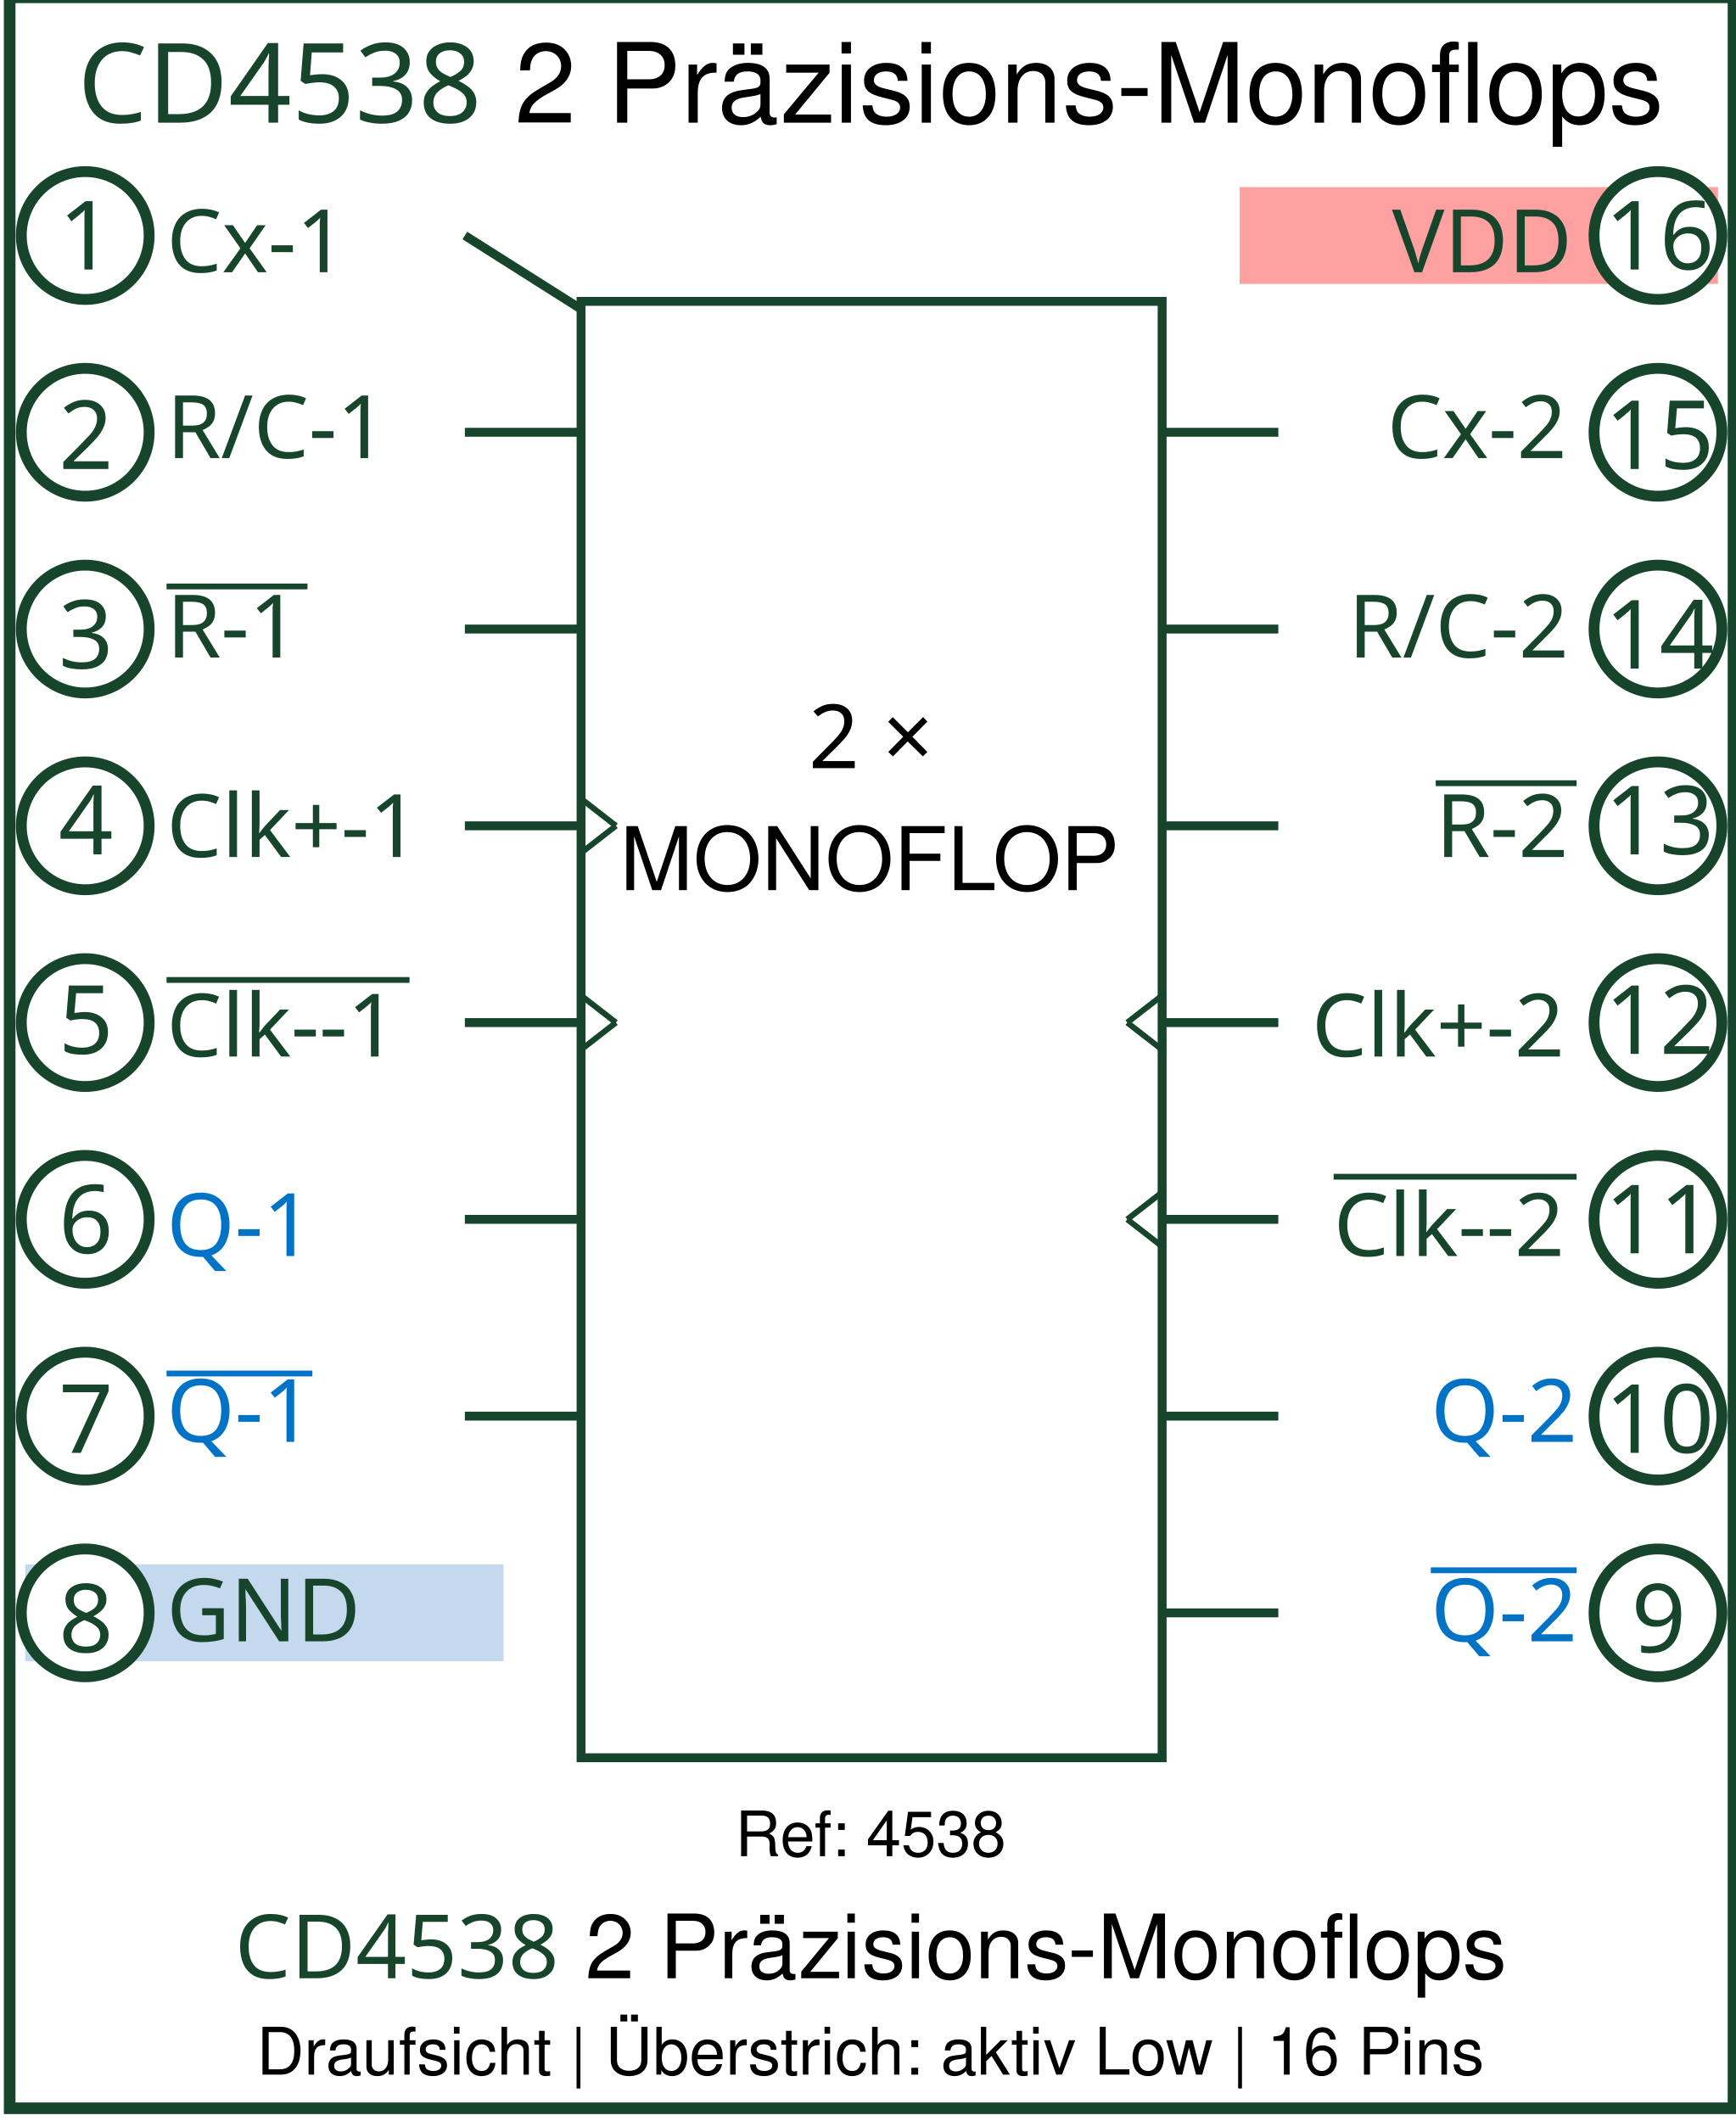
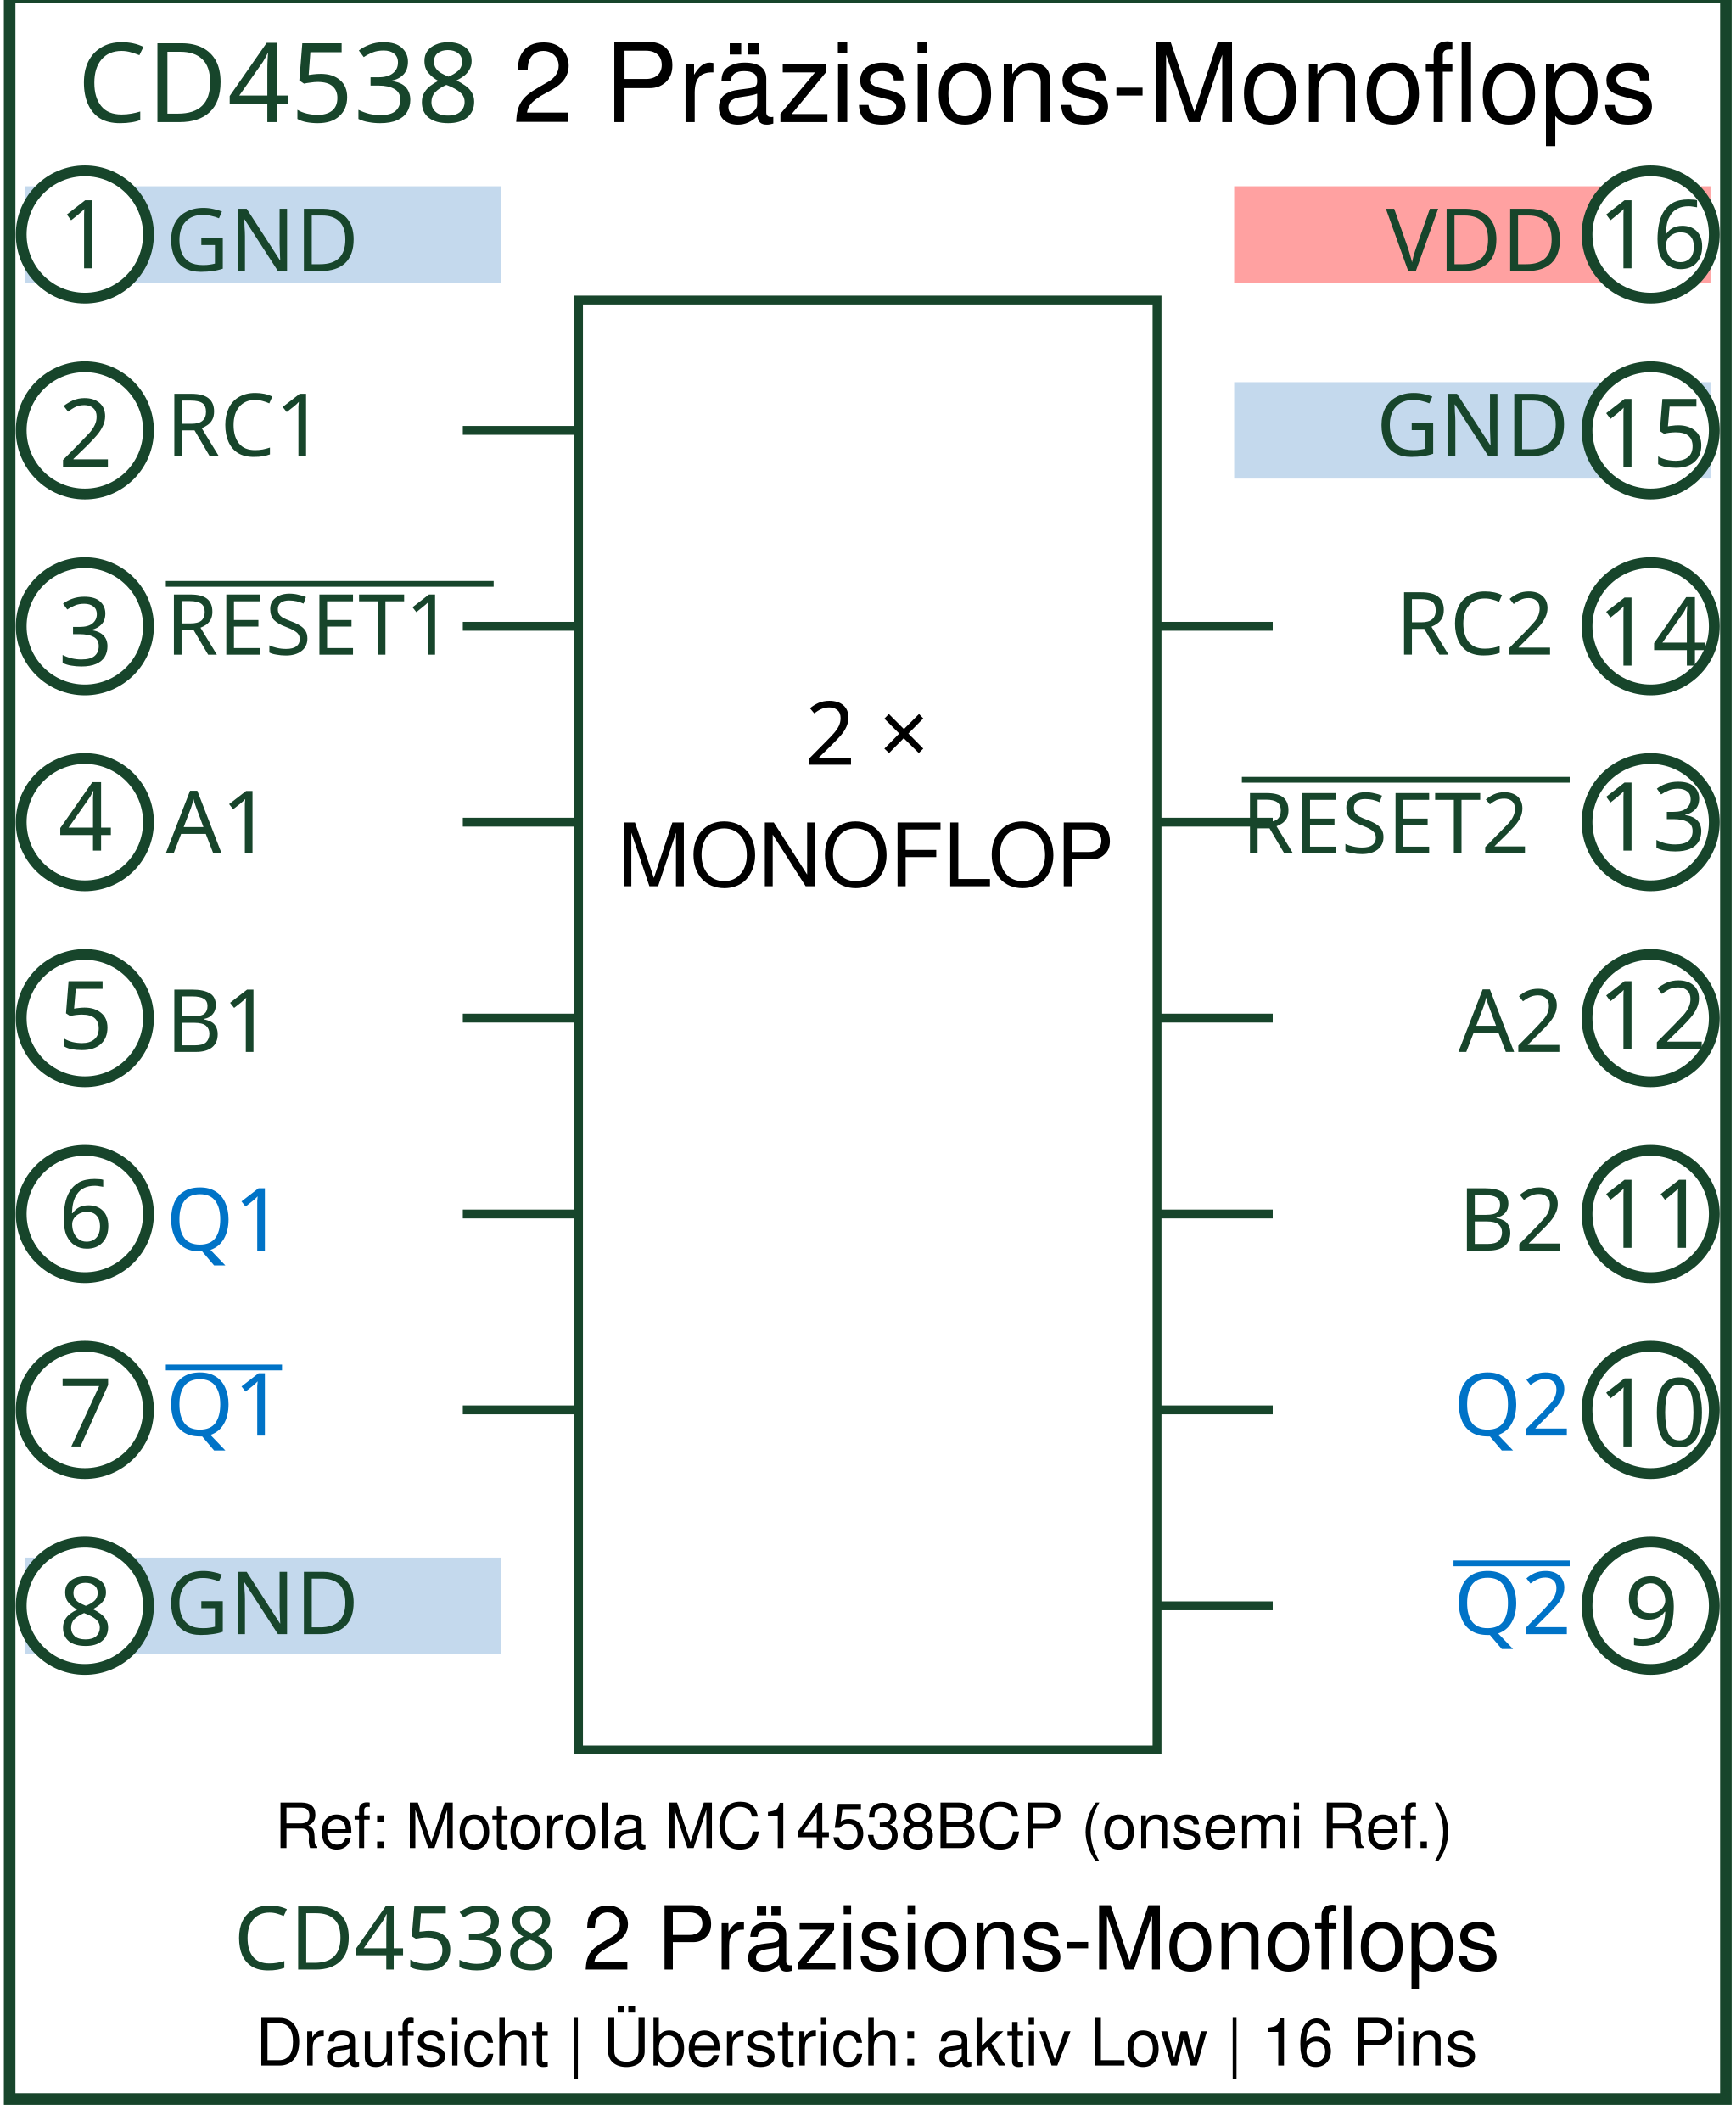
- <svg xmlns="http://www.w3.org/2000/svg" width="45mm" height="55mm" preserveAspectRatio="xMinYMin meet" viewBox="0 0 127 155" version="1.0" fill-rule="evenodd">
+ <svg xmlns="http://www.w3.org/2000/svg" width="45mm" height="55mm" preserveAspectRatio="xMinYMin meet" viewBox="0 0 127.559 155.906" version="1.0" fill-rule="evenodd">
  <clipPath id="clip">
    <rect x="0" y="0" width="127.559" height="155.906" />
  </clipPath>
  <g id="group" transform="scale(1,-1) translate(0,-155)" style="clip-path: url(#clip)">
    <g transform="">
      <rect x="0.709" y="0.709" width="126.142" height="154.488" style="stroke: rgb(9%,27%,17%); stroke-linecap: butt; stroke-width: 0.85; fill: rgb(100%,100%,100%); fill-rule: evenodd;" />
      <text x="5.669" y="146.976" style="font-family: Helvetica-Bold; font-size: 8.106px;fill: rgb(9%,27%,17%); stroke:none;" transform="translate(0,293) scale(1,-1)">CD4538</text>
      <text x="37.655" y="146.976" style="font-family: Helvetica; font-size: 8.106px;fill: rgb(0%,0%,0%); stroke:none;" transform="translate(0,293) scale(1,-1)">2 Präzisions-Monoflops</text>
      <rect x="42.52" y="26.362" width="42.52" height="106.583" style="stroke: rgb(9%,27%,17%); stroke-linecap: butt; stroke-width: 0.652; fill: none; fill-rule: evenodd;" />
      <text x="59.171" y="99.213" style="font-family: Helvetica-Bold; font-size: 6.5px;fill: rgb(0%,0%,0%); stroke:none;" transform="translate(0,198) scale(1,-1)">2 ×</text>
      <text x="45.354" y="90.142" style="font-family: Helvetica; font-size: 6.439px;fill: rgb(0%,0%,0%); stroke:none;" transform="translate(0,180) scale(1,-1)">MONOFLOP</text>
-       <path d="M 34.016,137.764 L 42.52,132.378 Z" style="stroke: rgb(9%,27%,17%); stroke-linecap: butt; stroke-width: 0.652;" />
      <path d="M 34.016,123.364 L 42.52,123.364 Z" style="stroke: rgb(9%,27%,17%); stroke-linecap: butt; stroke-width: 0.652;" />
      <path d="M 34.016,108.964 L 42.52,108.964 Z" style="stroke: rgb(9%,27%,17%); stroke-linecap: butt; stroke-width: 0.652;" />
      <path d="M 34.016,94.564 L 42.52,94.564 Z" style="stroke: rgb(9%,27%,17%); stroke-linecap: butt; stroke-width: 0.652;" />
-       <path d="M 42.52,96.548 L 45.071,94.564 Z" style="stroke: rgb(9%,27%,17%); stroke-linecap: butt; stroke-width: 0.425;" />
-       <path d="M 45.071,94.564 L 42.52,92.58 Z" style="stroke: rgb(9%,27%,17%); stroke-linecap: butt; stroke-width: 0.425;" />
      <path d="M 34.016,80.164 L 42.52,80.164 Z" style="stroke: rgb(9%,27%,17%); stroke-linecap: butt; stroke-width: 0.652;" />
-       <path d="M 42.52,82.148 L 45.071,80.164 Z" style="stroke: rgb(9%,27%,17%); stroke-linecap: butt; stroke-width: 0.425;" />
-       <path d="M 45.071,80.164 L 42.52,78.18 Z" style="stroke: rgb(9%,27%,17%); stroke-linecap: butt; stroke-width: 0.425;" />
      <path d="M 34.016,65.764 L 42.52,65.764 Z" style="stroke: rgb(9%,27%,17%); stroke-linecap: butt; stroke-width: 0.652;" />
      <path d="M 34.016,51.364 L 42.52,51.364 Z" style="stroke: rgb(9%,27%,17%); stroke-linecap: butt; stroke-width: 0.652;" />
      <path d="M 93.543,36.964 L 85.039,36.964 Z" style="stroke: rgb(9%,27%,17%); stroke-linecap: butt; stroke-width: 0.652;" />
      <path d="M 93.543,51.364 L 85.039,51.364 Z" style="stroke: rgb(9%,27%,17%); stroke-linecap: butt; stroke-width: 0.652;" />
      <path d="M 93.543,65.764 L 85.039,65.764 Z" style="stroke: rgb(9%,27%,17%); stroke-linecap: butt; stroke-width: 0.652;" />
-       <path d="M 85.039,67.748 L 82.488,65.764 Z" style="stroke: rgb(9%,27%,17%); stroke-linecap: butt; stroke-width: 0.425;" />
-       <path d="M 82.488,65.764 L 85.039,63.78 Z" style="stroke: rgb(9%,27%,17%); stroke-linecap: butt; stroke-width: 0.425;" />
      <path d="M 93.543,80.164 L 85.039,80.164 Z" style="stroke: rgb(9%,27%,17%); stroke-linecap: butt; stroke-width: 0.652;" />
-       <path d="M 85.039,82.148 L 82.488,80.164 Z" style="stroke: rgb(9%,27%,17%); stroke-linecap: butt; stroke-width: 0.425;" />
-       <path d="M 82.488,80.164 L 85.039,78.18 Z" style="stroke: rgb(9%,27%,17%); stroke-linecap: butt; stroke-width: 0.425;" />
      <path d="M 93.543,94.564 L 85.039,94.564 Z" style="stroke: rgb(9%,27%,17%); stroke-linecap: butt; stroke-width: 0.652;" />
      <path d="M 93.543,108.964 L 85.039,108.964 Z" style="stroke: rgb(9%,27%,17%); stroke-linecap: butt; stroke-width: 0.652;" />
-       <path d="M 93.543,123.364 L 85.039,123.364 Z" style="stroke: rgb(9%,27%,17%); stroke-linecap: butt; stroke-width: 0.652;" />
+       <rect x="1.843" y="134.22" width="35.008" height="7.087" style="stroke: none; stroke-linecap: butt; stroke-width: 0.652; fill: rgb(77%,85%,93%); fill-rule: evenodd;" />
      <circle cx="6.236" cy="137.764" r="4.677" style="stroke: rgb(9%,27%,17%); stroke-linecap: butt; stroke-width: 0.794; fill: rgb(100%,100%,100%); fill-rule: evenodd;" />
      <text x="4.29" y="135.723" style="font-family: Helvetica-Bold; font-size: 7px;fill: rgb(9%,27%,17%); stroke:none;" transform="translate(0,271) scale(1,-1)">1</text>
-       <text x="12.189" y="135.921" style="font-family: Helvetica-Bold; font-size: 6.4px;fill: rgb(9%,27%,17%); stroke:none;" transform="translate(0,271) scale(1,-1)">Cx-1</text>
+       <text x="12.189" y="135.921" style="font-family: Helvetica-Bold; font-size: 6.4px;fill: rgb(9%,27%,17%); stroke:none;" transform="translate(0,271) scale(1,-1)">GND</text>
      <circle cx="6.236" cy="123.364" r="4.677" style="stroke: rgb(9%,27%,17%); stroke-linecap: butt; stroke-width: 0.794; fill: rgb(100%,100%,100%); fill-rule: evenodd;" />
      <text x="4.29" y="121.323" style="font-family: Helvetica-Bold; font-size: 7px;fill: rgb(9%,27%,17%); stroke:none;" transform="translate(0,242) scale(1,-1)">2</text>
-       <text x="12.189" y="121.521" style="font-family: Helvetica-Bold; font-size: 6.4px;fill: rgb(9%,27%,17%); stroke:none;" transform="translate(0,243) scale(1,-1)">R/C-1</text>
+       <text x="12.189" y="121.521" style="font-family: Helvetica-Bold; font-size: 6.4px;fill: rgb(9%,27%,17%); stroke:none;" transform="translate(0,243) scale(1,-1)">RC1</text>
      <circle cx="6.236" cy="108.964" r="4.677" style="stroke: rgb(9%,27%,17%); stroke-linecap: butt; stroke-width: 0.794; fill: rgb(100%,100%,100%); fill-rule: evenodd;" />
      <text x="4.29" y="106.923" style="font-family: Helvetica-Bold; font-size: 7px;fill: rgb(9%,27%,17%); stroke:none;" transform="translate(0,213) scale(1,-1)">3</text>
-       <text x="12.189" y="107.121" style="font-family: Helvetica-Bold; font-size: 6.4px;fill: rgb(9%,27%,17%); stroke:none;" transform="translate(0,214) scale(1,-1)">R-1</text>
-       <path d="M 12.189,112.082 L 22.499,112.082 Z" style="stroke: rgb(9%,27%,17%); stroke-linecap: butt; stroke-width: 0.425;" />
+       <text x="12.189" y="107.121" style="font-family: Helvetica-Bold; font-size: 6.194px;fill: rgb(9%,27%,17%); stroke:none;" transform="translate(0,214) scale(1,-1)">RESET1</text>
+       <path d="M 12.189,112.082 L 36.283,112.082 Z" style="stroke: rgb(9%,27%,17%); stroke-linecap: butt; stroke-width: 0.425;" />
      <circle cx="6.236" cy="94.564" r="4.677" style="stroke: rgb(9%,27%,17%); stroke-linecap: butt; stroke-width: 0.794; fill: rgb(100%,100%,100%); fill-rule: evenodd;" />
      <text x="4.29" y="92.523" style="font-family: Helvetica-Bold; font-size: 7px;fill: rgb(9%,27%,17%); stroke:none;" transform="translate(0,185) scale(1,-1)">4</text>
-       <text x="12.189" y="92.721" style="font-family: Helvetica-Bold; font-size: 6.4px;fill: rgb(9%,27%,17%); stroke:none;" transform="translate(0,185) scale(1,-1)">Clk+-1</text>
+       <text x="12.189" y="92.721" style="font-family: Helvetica-Bold; font-size: 6.4px;fill: rgb(9%,27%,17%); stroke:none;" transform="translate(0,185) scale(1,-1)">A1</text>
      <circle cx="6.236" cy="80.164" r="4.677" style="stroke: rgb(9%,27%,17%); stroke-linecap: butt; stroke-width: 0.794; fill: rgb(100%,100%,100%); fill-rule: evenodd;" />
      <text x="4.29" y="78.123" style="font-family: Helvetica-Bold; font-size: 7px;fill: rgb(9%,27%,17%); stroke:none;" transform="translate(0,156) scale(1,-1)">5</text>
-       <text x="12.189" y="78.321" style="font-family: Helvetica-Bold; font-size: 6.4px;fill: rgb(9%,27%,17%); stroke:none;" transform="translate(0,156) scale(1,-1)">Clk--1</text>
-       <path d="M 12.189,83.282 L 29.968,83.282 Z" style="stroke: rgb(9%,27%,17%); stroke-linecap: butt; stroke-width: 0.425;" />
+       <text x="12.189" y="78.321" style="font-family: Helvetica-Bold; font-size: 6.4px;fill: rgb(9%,27%,17%); stroke:none;" transform="translate(0,156) scale(1,-1)">B1</text>
      <circle cx="6.236" cy="65.764" r="4.677" style="stroke: rgb(9%,27%,17%); stroke-linecap: butt; stroke-width: 0.794; fill: rgb(100%,100%,100%); fill-rule: evenodd;" />
      <text x="4.29" y="63.723" style="font-family: Helvetica-Bold; font-size: 7px;fill: rgb(9%,27%,17%); stroke:none;" transform="translate(0,127) scale(1,-1)">6</text>
-       <text x="12.189" y="63.921" style="font-family: Helvetica-Bold; font-size: 6.4px;fill: rgb(0%,45%,78%); stroke:none;" transform="translate(0,127) scale(1,-1)">Q-1</text>
+       <text x="12.189" y="63.921" style="font-family: Helvetica-Bold; font-size: 6.4px;fill: rgb(0%,45%,78%); stroke:none;" transform="translate(0,127) scale(1,-1)">Q1</text>
      <circle cx="6.236" cy="51.364" r="4.677" style="stroke: rgb(9%,27%,17%); stroke-linecap: butt; stroke-width: 0.794; fill: rgb(100%,100%,100%); fill-rule: evenodd;" />
      <text x="4.29" y="49.323" style="font-family: Helvetica-Bold; font-size: 7px;fill: rgb(9%,27%,17%); stroke:none;" transform="translate(0,98) scale(1,-1)">7</text>
-       <text x="12.189" y="49.521" style="font-family: Helvetica-Bold; font-size: 6.4px;fill: rgb(0%,45%,78%); stroke:none;" transform="translate(0,99) scale(1,-1)">Q-1</text>
-       <path d="M 12.189,54.482 L 22.858,54.482 Z" style="stroke: rgb(0%,45%,78%); stroke-linecap: butt; stroke-width: 0.425;" />
+       <text x="12.189" y="49.521" style="font-family: Helvetica-Bold; font-size: 6.4px;fill: rgb(0%,45%,78%); stroke:none;" transform="translate(0,99) scale(1,-1)">Q1</text>
+       <path d="M 12.189,54.482 L 20.727,54.482 Z" style="stroke: rgb(0%,45%,78%); stroke-linecap: butt; stroke-width: 0.425;" />
      <rect x="1.843" y="33.42" width="35.008" height="7.087" style="stroke: none; stroke-linecap: butt; stroke-width: 0.652; fill: rgb(77%,85%,93%); fill-rule: evenodd;" />
      <circle cx="6.236" cy="36.964" r="4.677" style="stroke: rgb(9%,27%,17%); stroke-linecap: butt; stroke-width: 0.794; fill: rgb(100%,100%,100%); fill-rule: evenodd;" />
      <text x="4.29" y="34.923" style="font-family: Helvetica-Bold; font-size: 7px;fill: rgb(9%,27%,17%); stroke:none;" transform="translate(0,69) scale(1,-1)">8</text>
      <text x="12.189" y="35.121" style="font-family: Helvetica-Bold; font-size: 6.4px;fill: rgb(9%,27%,17%); stroke:none;" transform="translate(0,70) scale(1,-1)">GND</text>
      <circle cx="121.323" cy="36.964" r="4.677" style="stroke: rgb(9%,27%,17%); stroke-linecap: butt; stroke-width: 0.794; fill: rgb(100%,100%,100%); fill-rule: evenodd;" />
      <text x="119.377" y="34.923" style="font-family: Helvetica-Bold; font-size: 7px;fill: rgb(9%,27%,17%); stroke:none;" transform="translate(0,69) scale(1,-1)">9</text>
-       <text x="104.701" y="35.121" style="font-family: Helvetica-Bold; font-size: 6.4px;fill: rgb(0%,45%,78%); stroke:none;" transform="translate(0,70) scale(1,-1)">Q-2</text>
-       <path d="M 104.701,40.082 L 115.37,40.082 Z" style="stroke: rgb(0%,45%,78%); stroke-linecap: butt; stroke-width: 0.425;" />
+       <text x="106.832" y="35.121" style="font-family: Helvetica-Bold; font-size: 6.4px;fill: rgb(0%,45%,78%); stroke:none;" transform="translate(0,70) scale(1,-1)">Q2</text>
+       <path d="M 106.832,40.082 L 115.37,40.082 Z" style="stroke: rgb(0%,45%,78%); stroke-linecap: butt; stroke-width: 0.425;" />
      <circle cx="121.323" cy="51.364" r="4.677" style="stroke: rgb(9%,27%,17%); stroke-linecap: butt; stroke-width: 0.794; fill: rgb(100%,100%,100%); fill-rule: evenodd;" />
      <text x="117.431" y="49.323" style="font-family: Helvetica-Bold; font-size: 7px;fill: rgb(9%,27%,17%); stroke:none;" transform="translate(0,98) scale(1,-1)">10</text>
-       <text x="104.701" y="49.521" style="font-family: Helvetica-Bold; font-size: 6.4px;fill: rgb(0%,45%,78%); stroke:none;" transform="translate(0,99) scale(1,-1)">Q-2</text>
+       <text x="106.832" y="49.521" style="font-family: Helvetica-Bold; font-size: 6.4px;fill: rgb(0%,45%,78%); stroke:none;" transform="translate(0,99) scale(1,-1)">Q2</text>
      <circle cx="121.323" cy="65.764" r="4.677" style="stroke: rgb(9%,27%,17%); stroke-linecap: butt; stroke-width: 0.794; fill: rgb(100%,100%,100%); fill-rule: evenodd;" />
      <text x="117.431" y="63.723" style="font-family: Helvetica-Bold; font-size: 7px;fill: rgb(9%,27%,17%); stroke:none;" transform="translate(0,127) scale(1,-1)">11</text>
-       <text x="97.591" y="63.921" style="font-family: Helvetica-Bold; font-size: 6.4px;fill: rgb(9%,27%,17%); stroke:none;" transform="translate(0,127) scale(1,-1)">Clk--2</text>
-       <path d="M 97.591,68.882 L 115.37,68.882 Z" style="stroke: rgb(9%,27%,17%); stroke-linecap: butt; stroke-width: 0.425;" />
+       <text x="107.191" y="63.921" style="font-family: Helvetica-Bold; font-size: 6.4px;fill: rgb(9%,27%,17%); stroke:none;" transform="translate(0,127) scale(1,-1)">B2</text>
      <circle cx="121.323" cy="80.164" r="4.677" style="stroke: rgb(9%,27%,17%); stroke-linecap: butt; stroke-width: 0.794; fill: rgb(100%,100%,100%); fill-rule: evenodd;" />
      <text x="117.431" y="78.123" style="font-family: Helvetica-Bold; font-size: 7px;fill: rgb(9%,27%,17%); stroke:none;" transform="translate(0,156) scale(1,-1)">12</text>
-       <text x="95.984" y="78.321" style="font-family: Helvetica-Bold; font-size: 6.4px;fill: rgb(9%,27%,17%); stroke:none;" transform="translate(0,156) scale(1,-1)">Clk+-2</text>
+       <text x="107.191" y="78.321" style="font-family: Helvetica-Bold; font-size: 6.4px;fill: rgb(9%,27%,17%); stroke:none;" transform="translate(0,156) scale(1,-1)">A2</text>
      <circle cx="121.323" cy="94.564" r="4.677" style="stroke: rgb(9%,27%,17%); stroke-linecap: butt; stroke-width: 0.794; fill: rgb(100%,100%,100%); fill-rule: evenodd;" />
      <text x="117.431" y="92.523" style="font-family: Helvetica-Bold; font-size: 7px;fill: rgb(9%,27%,17%); stroke:none;" transform="translate(0,185) scale(1,-1)">13</text>
-       <text x="105.06" y="92.721" style="font-family: Helvetica-Bold; font-size: 6.4px;fill: rgb(9%,27%,17%); stroke:none;" transform="translate(0,185) scale(1,-1)">R-2</text>
-       <path d="M 105.06,97.682 L 115.37,97.682 Z" style="stroke: rgb(9%,27%,17%); stroke-linecap: butt; stroke-width: 0.425;" />
+       <text x="91.276" y="92.721" style="font-family: Helvetica-Bold; font-size: 6.194px;fill: rgb(9%,27%,17%); stroke:none;" transform="translate(0,185) scale(1,-1)">RESET2</text>
+       <path d="M 91.276,97.682 L 115.37,97.682 Z" style="stroke: rgb(9%,27%,17%); stroke-linecap: butt; stroke-width: 0.425;" />
      <circle cx="121.323" cy="108.964" r="4.677" style="stroke: rgb(9%,27%,17%); stroke-linecap: butt; stroke-width: 0.794; fill: rgb(100%,100%,100%); fill-rule: evenodd;" />
      <text x="117.431" y="106.923" style="font-family: Helvetica-Bold; font-size: 7px;fill: rgb(9%,27%,17%); stroke:none;" transform="translate(0,213) scale(1,-1)">14</text>
-       <text x="98.66" y="107.121" style="font-family: Helvetica-Bold; font-size: 6.4px;fill: rgb(9%,27%,17%); stroke:none;" transform="translate(0,214) scale(1,-1)">R/C-2</text>
+       <text x="102.57" y="107.121" style="font-family: Helvetica-Bold; font-size: 6.4px;fill: rgb(9%,27%,17%); stroke:none;" transform="translate(0,214) scale(1,-1)">RC2</text>
+       <rect x="90.709" y="119.82" width="35.008" height="7.087" style="stroke: none; stroke-linecap: butt; stroke-width: 0.652; fill: rgb(77%,85%,93%); fill-rule: evenodd;" />
      <circle cx="121.323" cy="123.364" r="4.677" style="stroke: rgb(9%,27%,17%); stroke-linecap: butt; stroke-width: 0.794; fill: rgb(100%,100%,100%); fill-rule: evenodd;" />
      <text x="117.431" y="121.323" style="font-family: Helvetica-Bold; font-size: 7px;fill: rgb(9%,27%,17%); stroke:none;" transform="translate(0,242) scale(1,-1)">15</text>
-       <text x="101.501" y="121.521" style="font-family: Helvetica-Bold; font-size: 6.4px;fill: rgb(9%,27%,17%); stroke:none;" transform="translate(0,243) scale(1,-1)">Cx-2</text>
+       <text x="101.149" y="121.521" style="font-family: Helvetica-Bold; font-size: 6.4px;fill: rgb(9%,27%,17%); stroke:none;" transform="translate(0,243) scale(1,-1)">GND</text>
      <rect x="90.709" y="134.22" width="35.008" height="7.087" style="stroke: none; stroke-linecap: butt; stroke-width: 0.652; fill: rgb(100%,63%,63%); fill-rule: evenodd;" />
      <circle cx="121.323" cy="137.764" r="4.677" style="stroke: rgb(9%,27%,17%); stroke-linecap: butt; stroke-width: 0.794; fill: rgb(100%,100%,100%); fill-rule: evenodd;" />
      <text x="117.431" y="135.723" style="font-family: Helvetica-Bold; font-size: 7px;fill: rgb(9%,27%,17%); stroke:none;" transform="translate(0,271) scale(1,-1)">16</text>
      <text x="101.86" y="135.921" style="font-family: Helvetica-Bold; font-size: 6.4px;fill: rgb(9%,27%,17%); stroke:none;" transform="translate(0,271) scale(1,-1)">VDD</text>
-       <text x="53.807" y="19.843" style="font-family: Helvetica; font-size: 4.6px;fill: rgb(0%,0%,0%); stroke:none;" transform="translate(0,39) scale(1,-1)">Ref: 4538</text>
+       <text x="20.195" y="19.843" style="font-family: Helvetica; font-size: 4.6px;fill: rgb(0%,0%,0%); stroke:none;" transform="translate(0,39) scale(1,-1)">Ref: Motorola MC14538BCP (onsemi Ref.)</text>
      <text x="17.181" y="10.772" style="font-family: Helvetica-Bold; font-size: 6.5px;fill: rgb(9%,27%,17%); stroke:none;" transform="translate(0,21) scale(1,-1)">CD4538</text>
      <text x="42.83" y="10.772" style="font-family: Helvetica; font-size: 6.5px;fill: rgb(0%,0%,0%); stroke:none;" transform="translate(0,21) scale(1,-1)">2 Präzisions-Monoflops</text>
      <text x="18.784" y="3.827" style="font-family: Helvetica; font-size: 4.8px;fill: rgb(0%,0%,0%); stroke:none;" transform="translate(0,7) scale(1,-1)">Draufsicht | Überstrich: aktiv Low | 16 Pins</text>
    </g>
  </g>
</svg>
